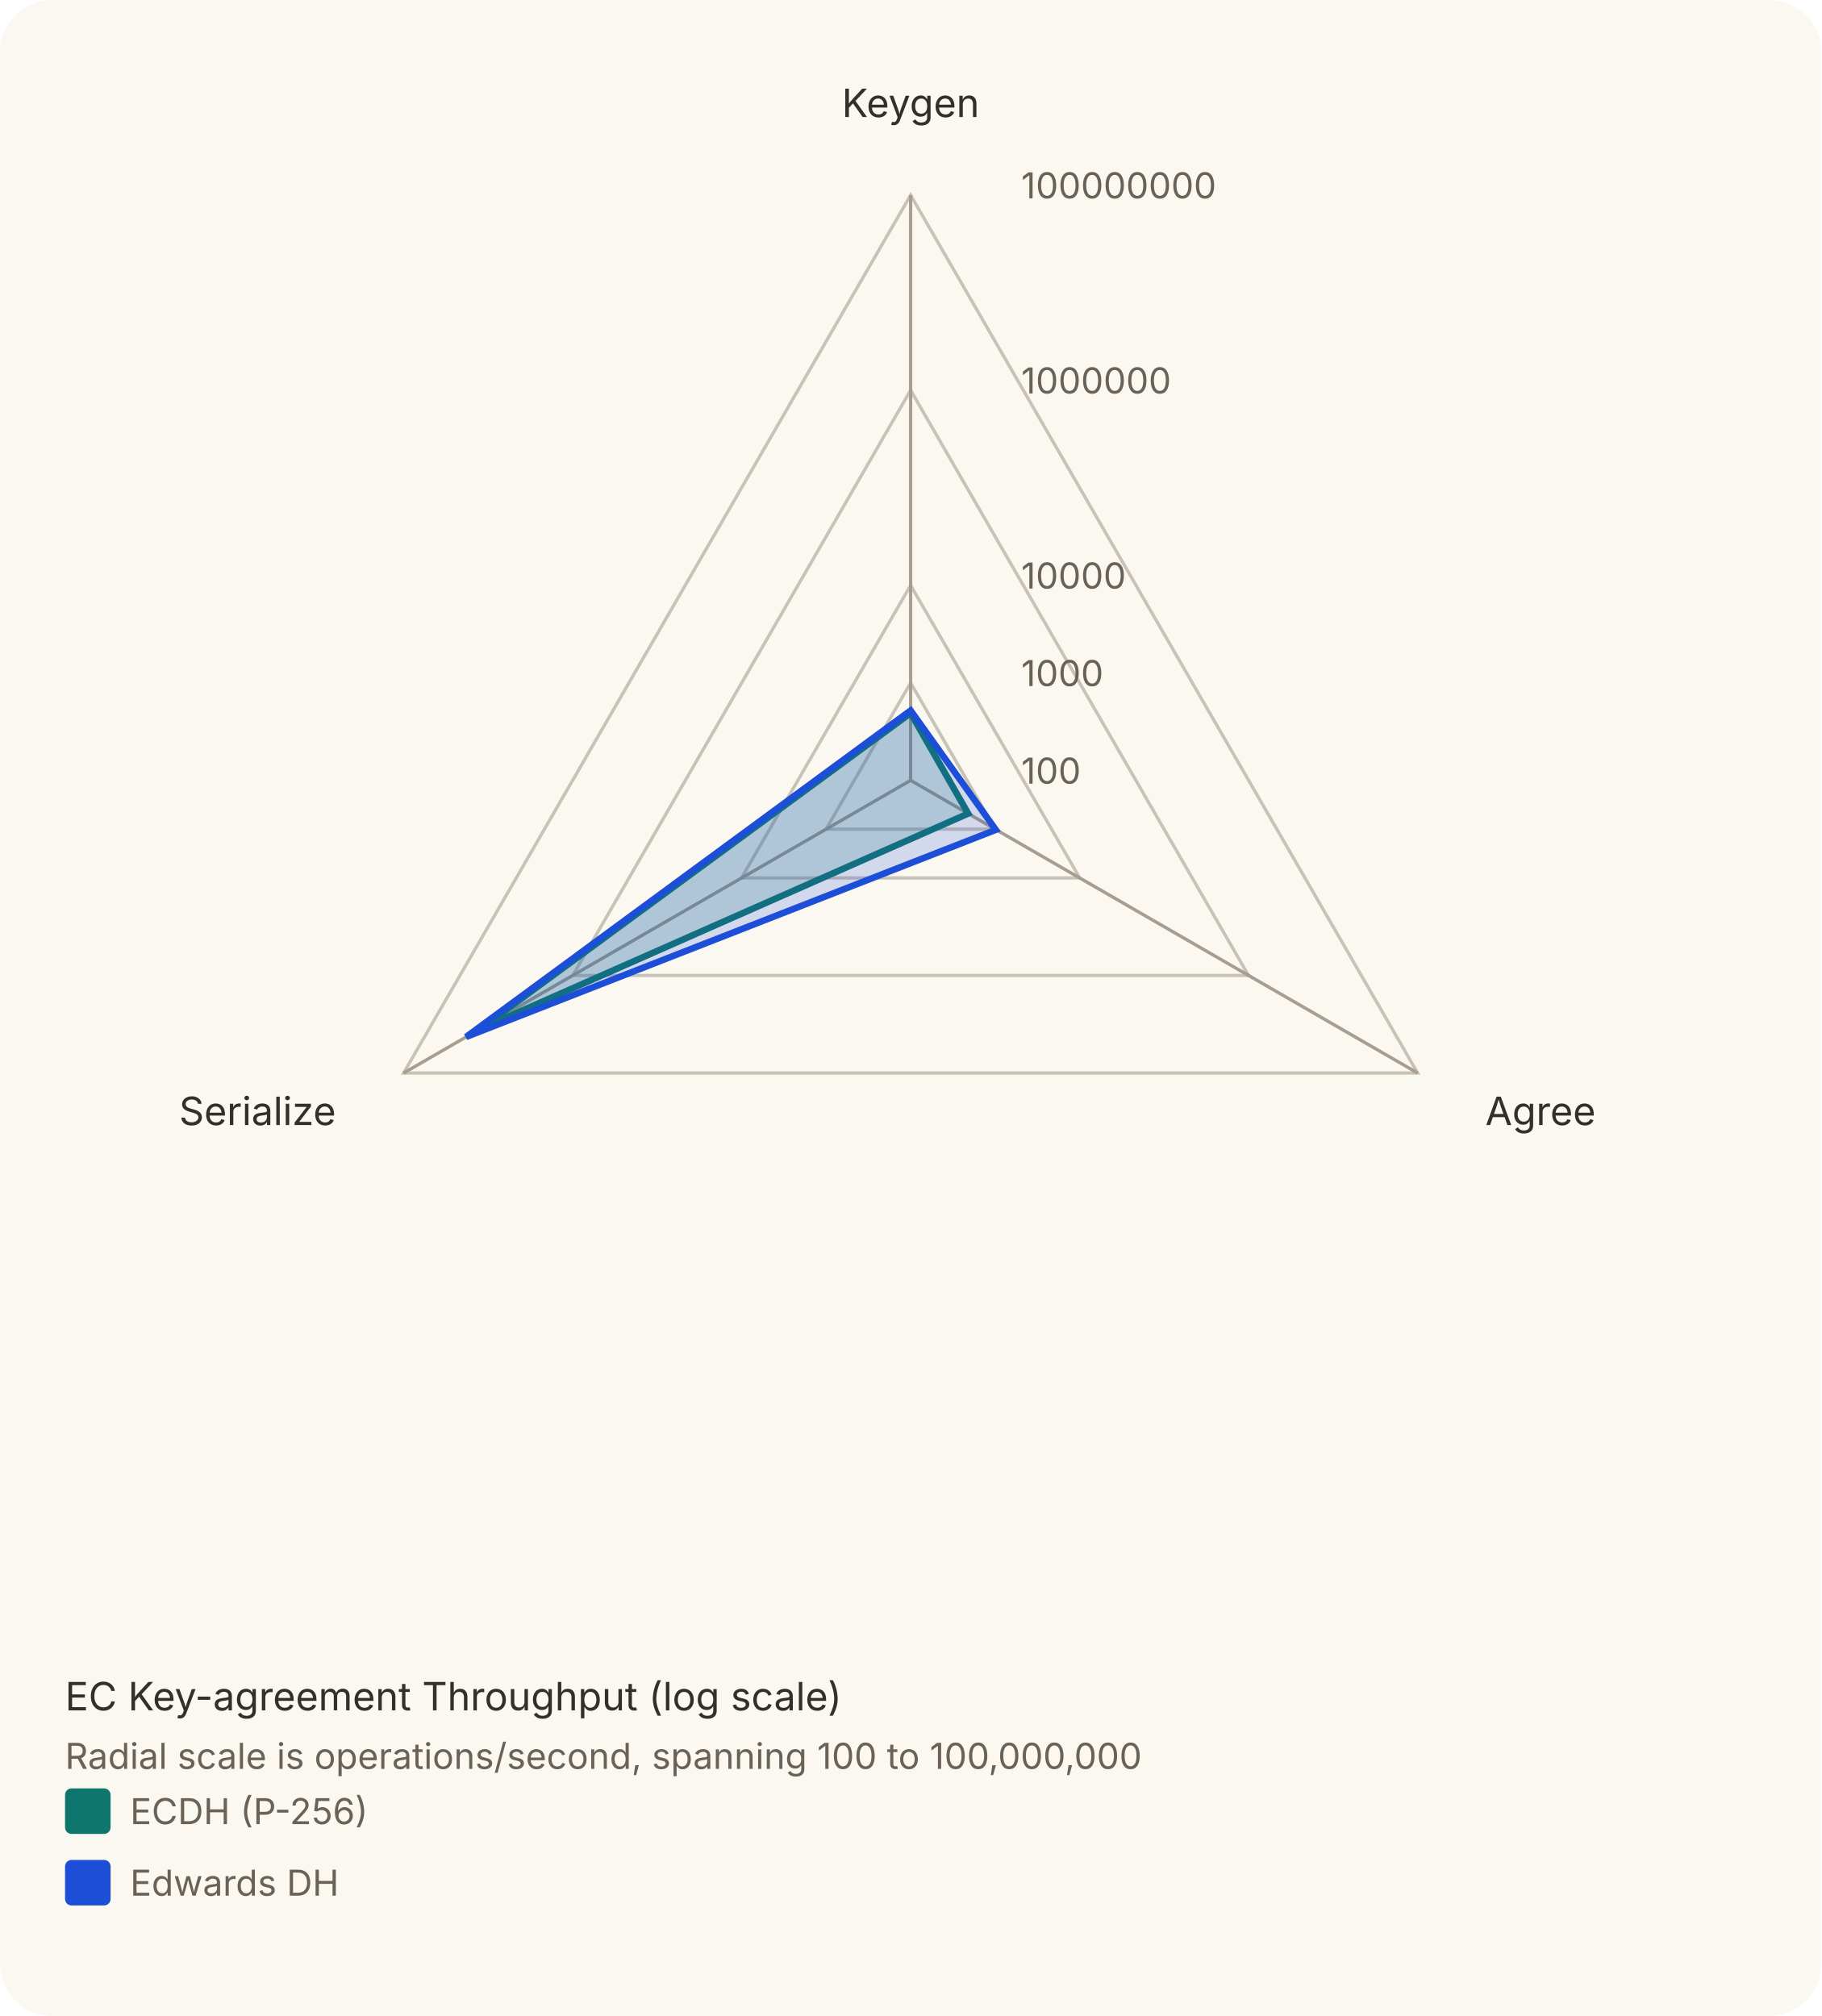
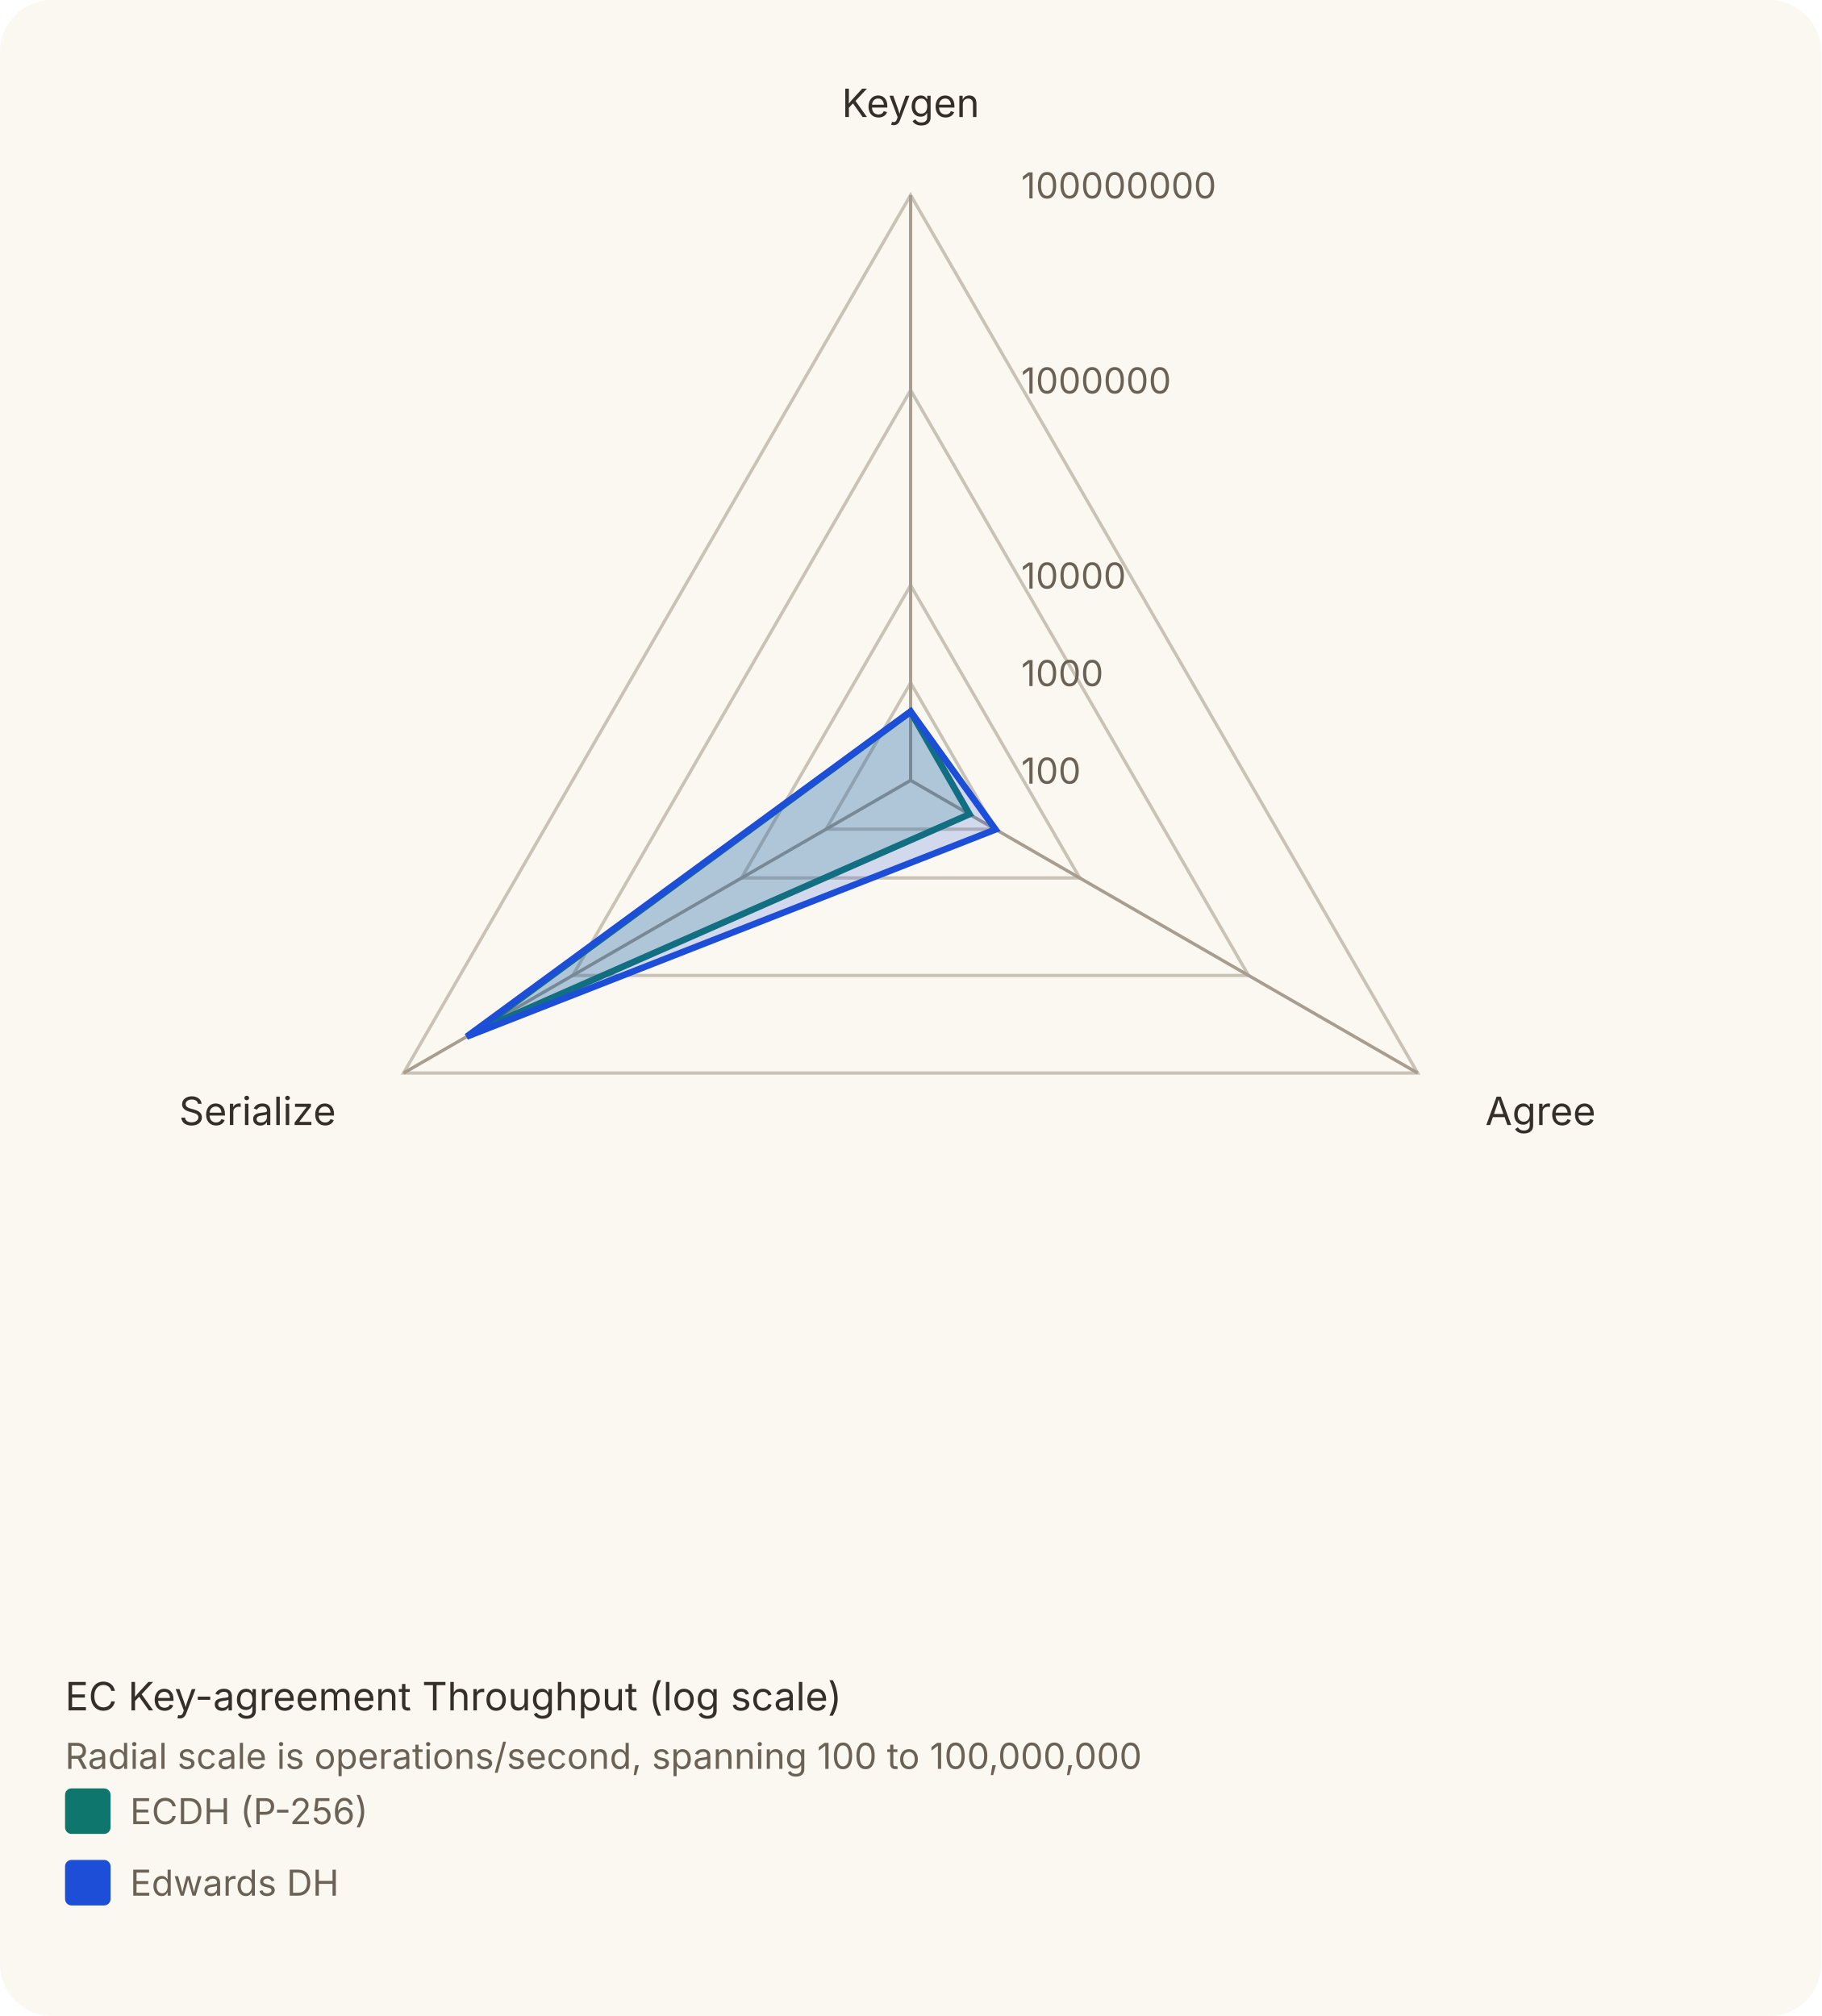
<svg xmlns="http://www.w3.org/2000/svg" viewBox="0 0 560 620" role="img" aria-labelledby="title desc">
  <style>
    .bg { fill: #fbf8f1; }
    .grid { fill: none; stroke: #c9c2b7; stroke-width: 1; }
    .axis { stroke: #a79d90; stroke-width: 1; }
    .label { fill: #342f29; font: 12px ui-sans-serif, -apple-system, BlinkMacSystemFont, "Segoe UI", sans-serif; }
    .small { fill: #6b6257; font: 11px ui-sans-serif, -apple-system, BlinkMacSystemFont, "Segoe UI", sans-serif; }
  </style>
  <rect class="bg" x="0" y="0" width="560" height="620" rx="16" />
  <polygon class="grid" points="280.0,240.0 280.0,240.0 280.0,240.0" />
  <polygon class="grid" points="280.0,210.0 306.0,255.0 254.0,255.0" />
  <polygon class="grid" points="280.0,180.0 332.0,270.0 228.0,270.0" />
  <polygon class="grid" points="280.0,120.0 383.9,300.0 176.1,300.0" />
  <polygon class="grid" points="280.0,60.0 435.9,330.0 124.1,330.0" />
  <line class="axis" x1="280" y1="240" x2="280.0" y2="60.0" />
  <line class="axis" x1="280" y1="240" x2="435.9" y2="330.0" />
  <line class="axis" x1="280" y1="240" x2="124.1" y2="330.0" />
-   <polygon points="280.0,219.3 297.7,250.2 147.4,316.6" fill="#0f766e" fill-opacity="0.18" stroke="#0f766e" stroke-width="2" />
+   <polygon points="280.0,218.9 298.1,250.4 146.5,317.1" fill="#0f766e" fill-opacity="0.18" stroke="#0f766e" stroke-width="2" />
  <rect x="20" y="550" width="14" height="14" rx="2" fill="#0f766e" />
  <text class="small" x="40" y="561">ECDH (P-256)</text>
-   <polygon points="280.0,218.5 306.2,255.2 143.3,318.9" fill="#1d4ed8" fill-opacity="0.18" stroke="#1d4ed8" stroke-width="2" />
+   <polygon points="280.0,218.8 306.1,255.1 143.5,318.8" fill="#1d4ed8" fill-opacity="0.18" stroke="#1d4ed8" stroke-width="2" />
  <rect x="20" y="572" width="14" height="14" rx="2" fill="#1d4ed8" />
  <text class="small" x="40" y="583">Edwards DH</text>
  <text class="small" x="314" y="241">100</text>
  <text class="small" x="314" y="211">1000</text>
  <text class="small" x="314" y="181">10000</text>
  <text class="small" x="314" y="121">1000000</text>
  <text class="small" x="314" y="61">100000000</text>
  <text class="label" x="280.0" y="36.0" text-anchor="middle">Keygen</text>
  <text class="label" x="456.7" y="346.0" text-anchor="start">Agree</text>
  <text class="label" x="103.3" y="346.0" text-anchor="end">Serialize</text>
  <text class="label" x="20" y="526">EC Key-agreement Throughput (log scale)</text>
  <text class="small" x="20" y="544">Radial scale is operations/second, spanning 100 to 100,000,000</text>
</svg>
